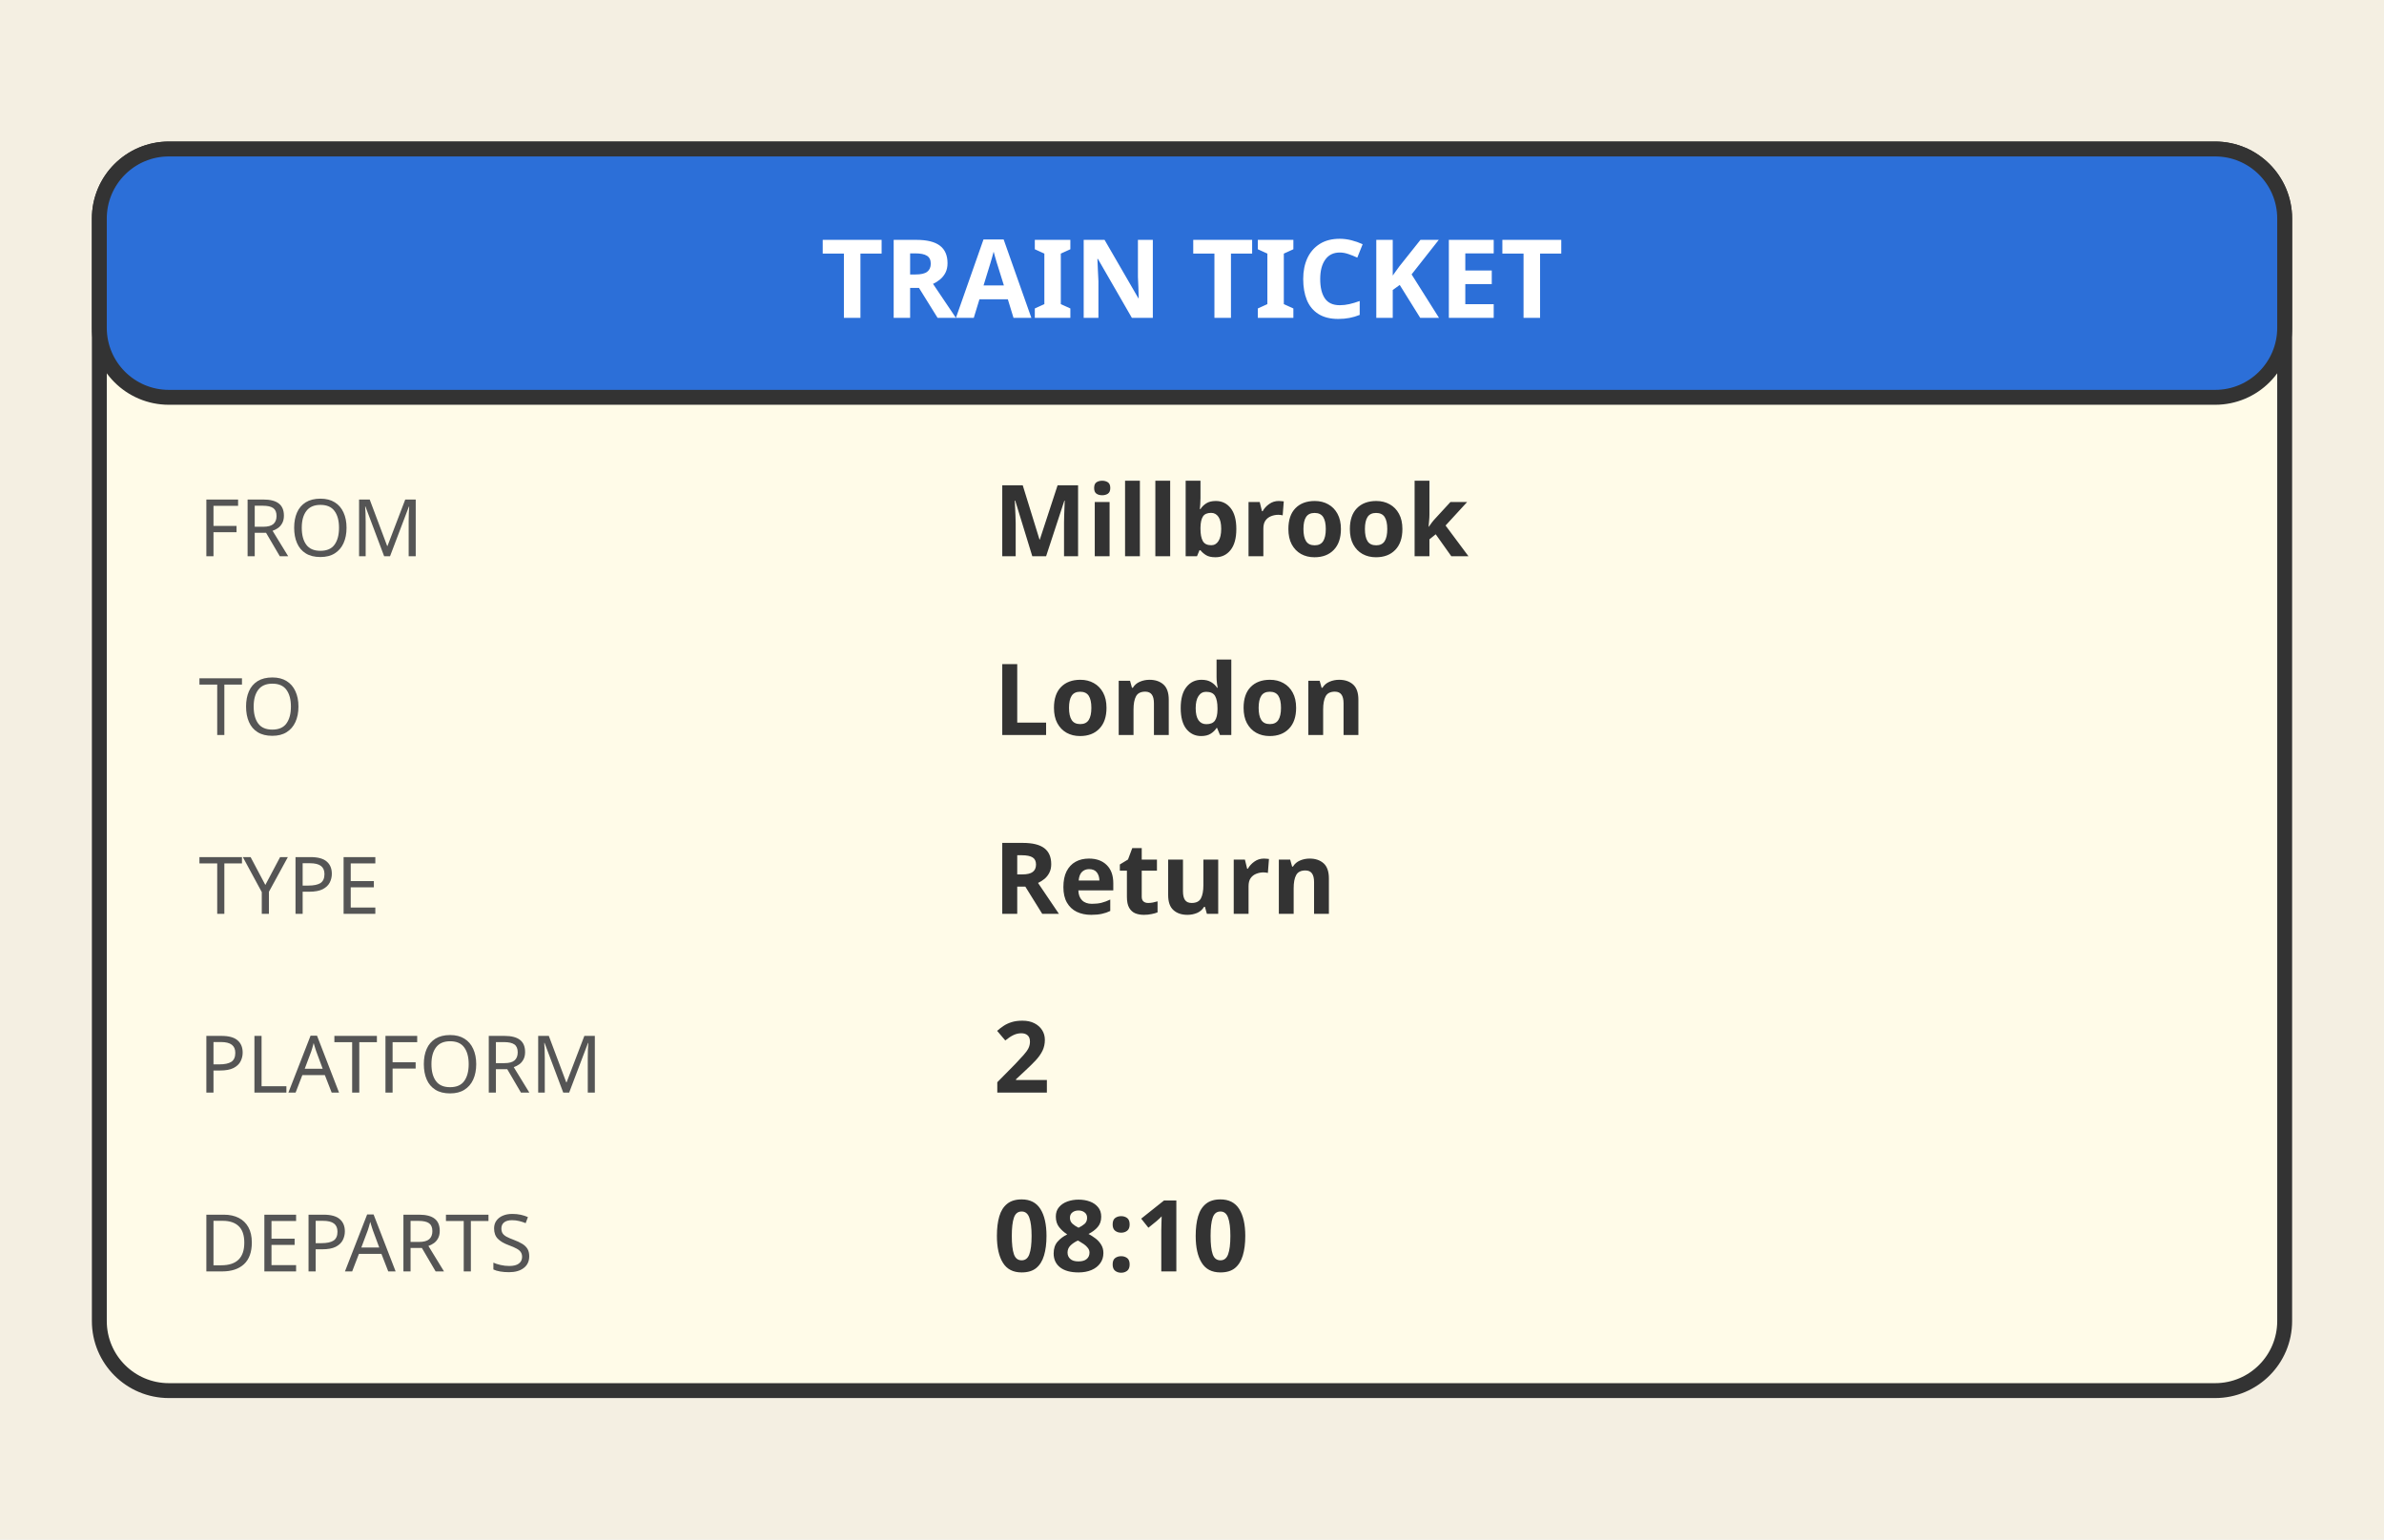
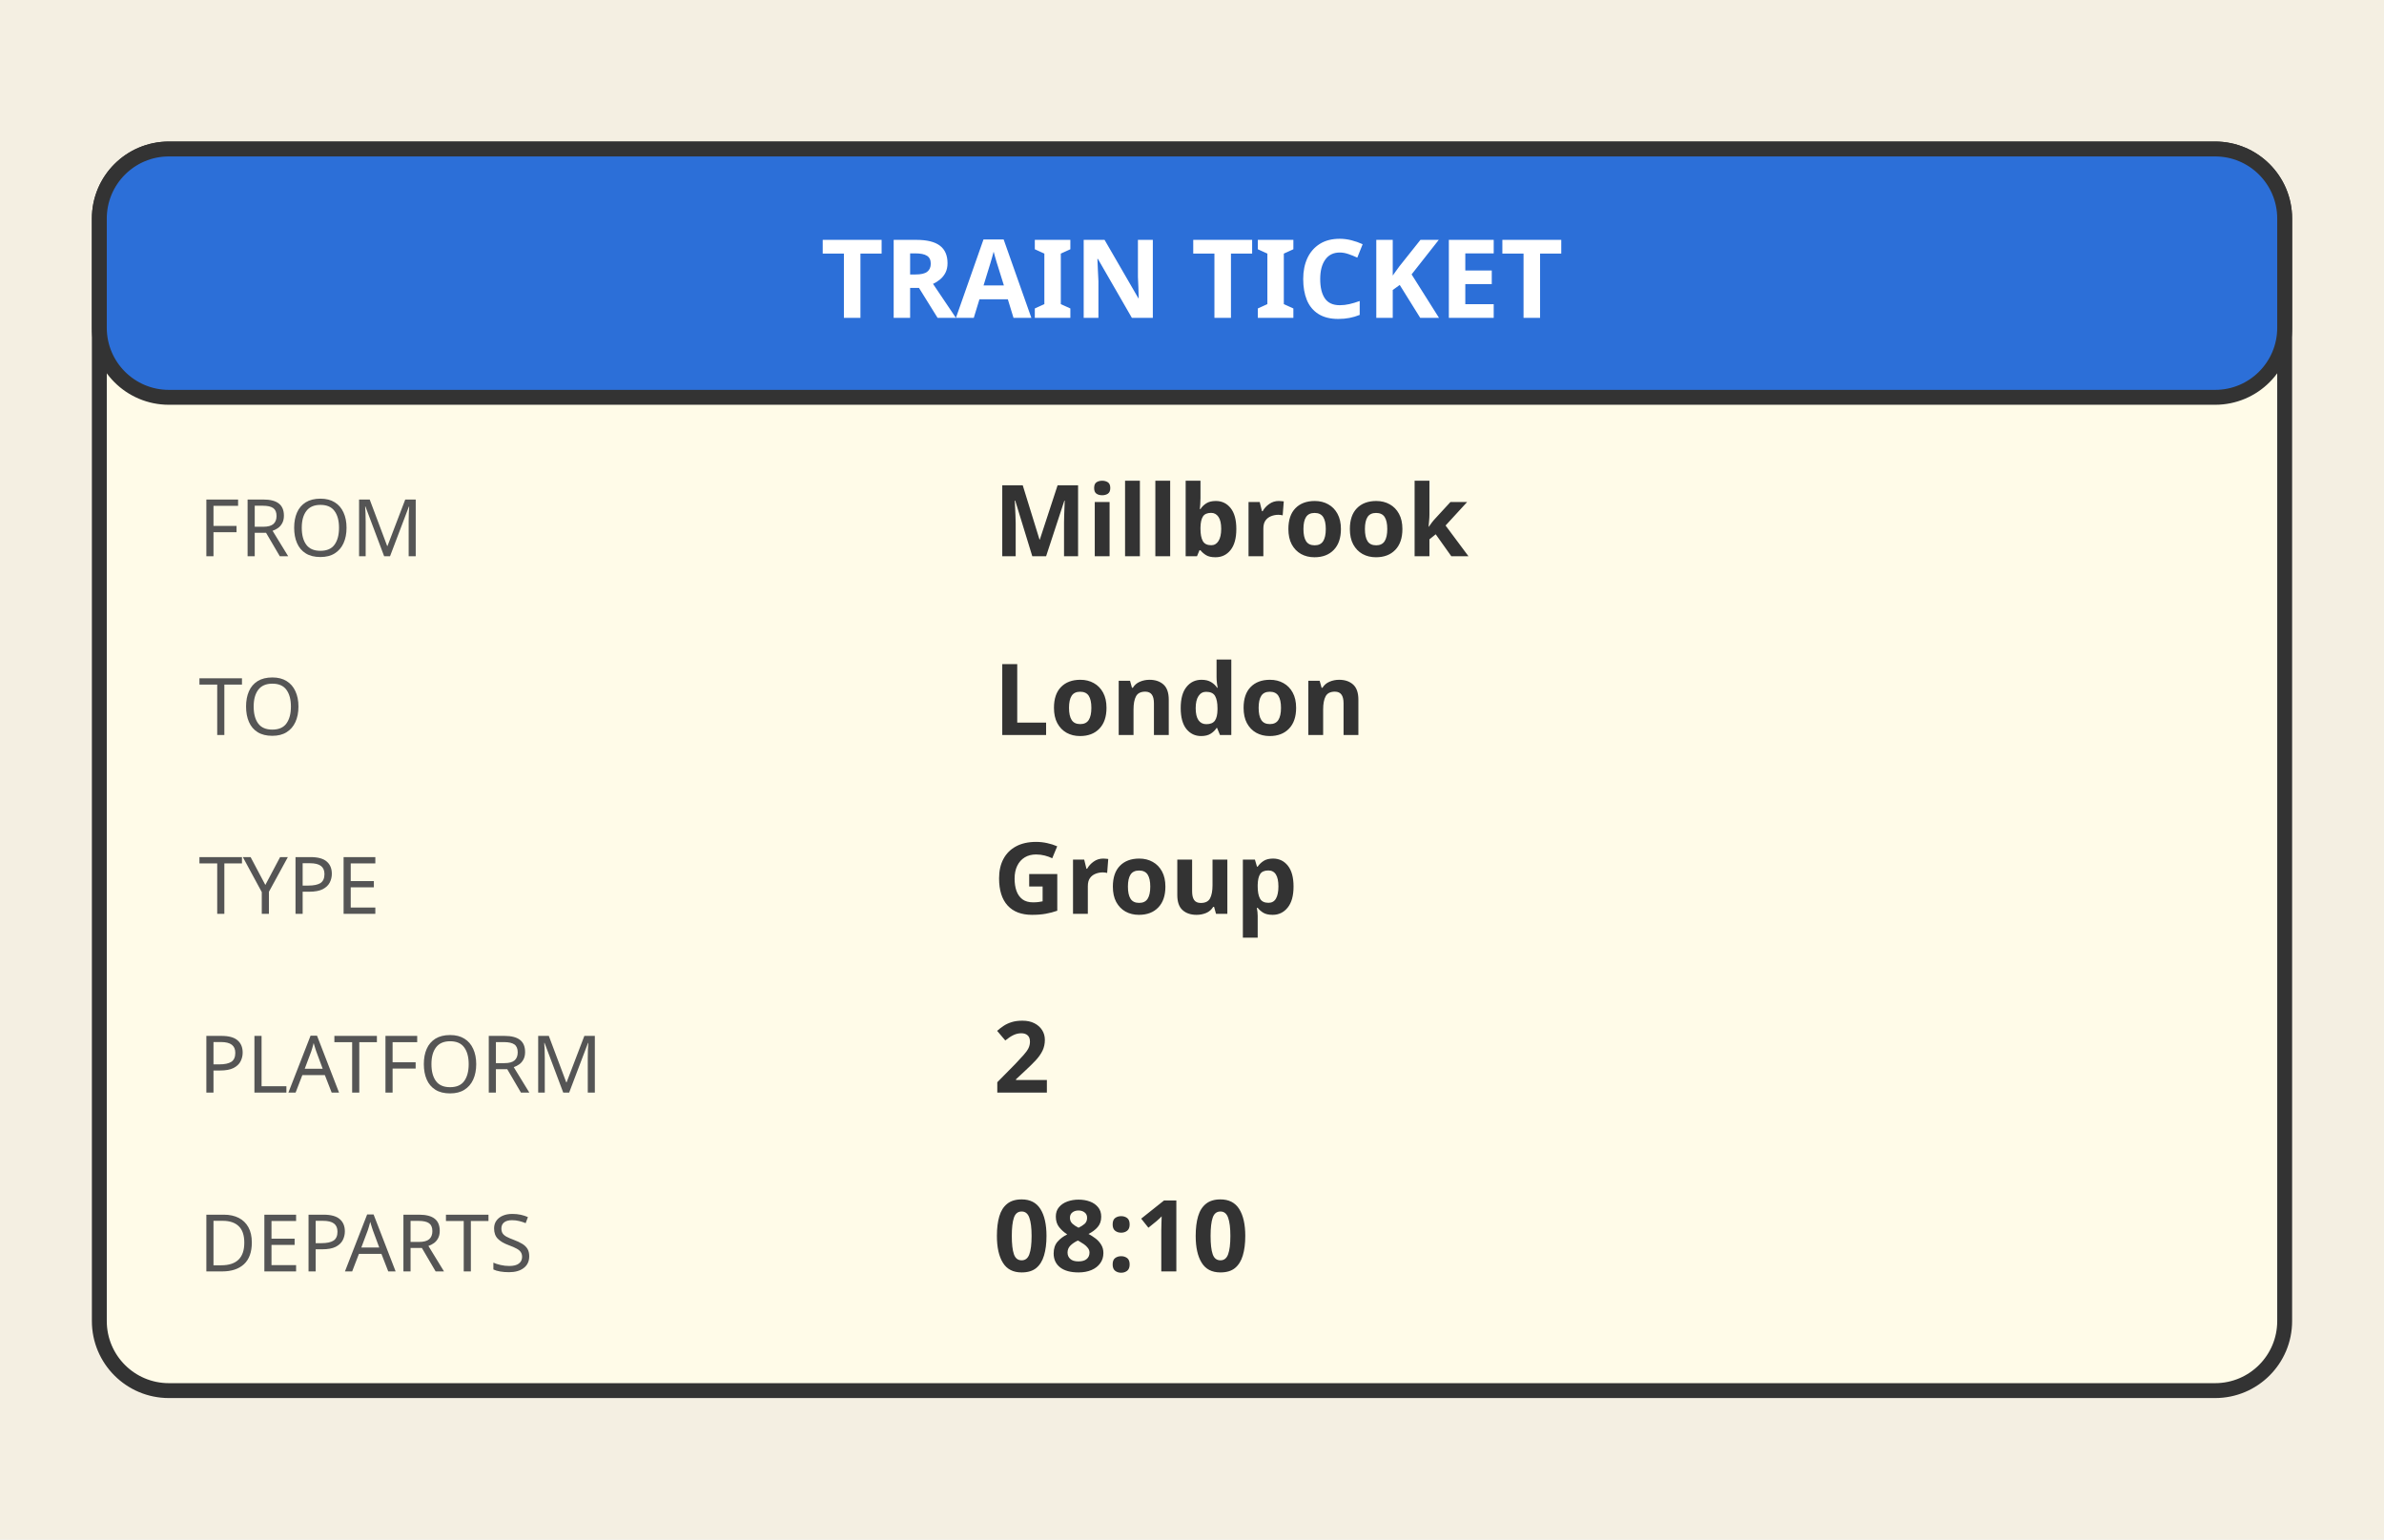
<svg xmlns="http://www.w3.org/2000/svg" viewBox="0 0 480 310" role="img">
  <defs>
    <g id="sophie" stroke="#333" stroke-width="2" stroke-linejoin="round" stroke-linecap="round">
      <path d="M14 168 C8 120 22 88 50 84 C78 88 92 120 86 168 C70 178 30 178 14 168 Z" fill="#3a9a5b" />
      <ellipse cx="50" cy="52" rx="30" ry="32" fill="#f3d2b3" />
      <path d="M18 54 Q14 14 50 12 Q86 14 82 54 Q80 34 62 28 Q40 36 22 40 Z" fill="#d9b45a" />
      <path d="M20 50 C10 70 12 96 22 108" fill="none" stroke="#d9b45a" stroke-width="8" />
      <path d="M80 50 C90 70 88 96 78 108" fill="none" stroke="#d9b45a" stroke-width="8" />
      <circle cx="40" cy="56" r="3" fill="#222" />
      <circle cx="60" cy="56" r="3" fill="#222" />
      <path d="M42 68 Q50 75 58 68" fill="none" />
    </g>
    <g id="ellie" stroke="#333" stroke-width="2" stroke-linejoin="round" stroke-linecap="round">
      <path d="M14 168 C8 120 22 88 50 84 C78 88 92 120 86 168 C70 178 30 178 14 168 Z" fill="#d33" />
      <ellipse cx="50" cy="52" rx="30" ry="32" fill="#f3d2b3" />
      <path d="M18 54 Q14 14 50 12 Q86 14 82 54 Q80 34 62 28 Q40 36 22 40 Z" fill="#b5501e" />
      <path d="M82 30 C104 34 108 70 92 90" fill="none" stroke="#b5501e" stroke-width="10" />
      <circle cx="40" cy="56" r="3" fill="#222" />
      <circle cx="60" cy="56" r="3" fill="#222" />
      <path d="M42 68 Q50 75 58 68" fill="none" />
    </g>
    <g id="peter" stroke="#333" stroke-width="2" stroke-linejoin="round" stroke-linecap="round">
      <path d="M14 168 C8 120 22 88 50 84 C78 88 92 120 86 168 C70 178 30 178 14 168 Z" fill="#e0b020" />
      <ellipse cx="50" cy="52" rx="30" ry="32" fill="#f3d2b3" />
      <path d="M18 54 Q14 14 50 12 Q86 14 82 54 Q80 34 62 28 Q40 36 22 40 Z" fill="#6b3f1e" />
      <circle cx="40" cy="56" r="3" fill="#222" />
      <circle cx="60" cy="56" r="3" fill="#222" />
      <path d="M40 66 Q50 78 60 66" fill="none" />
    </g>
    <g id="amir" stroke="#333" stroke-width="2" stroke-linejoin="round" stroke-linecap="round">
      <path d="M14 168 C8 120 22 88 50 84 C78 88 92 120 86 168 C70 178 30 178 14 168 Z" fill="#3a6fd8" />
      <ellipse cx="50" cy="54" rx="30" ry="32" fill="#c68f62" />
      <path d="M18 54 Q10 22 30 14 Q40 6 52 12 Q72 6 82 22 Q92 40 82 54 Q80 34 62 28 Q40 34 22 42 Z" fill="#222" />
      <circle cx="39" cy="57" r="8" fill="none" />
      <circle cx="61" cy="57" r="8" fill="none" />
      <path d="M47 57 L53 57" fill="none" />
      <circle cx="39" cy="57" r="2.5" fill="#222" />
      <circle cx="61" cy="57" r="2.5" fill="#222" />
      <path d="M42 70 Q50 77 58 70" fill="none" />
    </g>
    <g id="hill" stroke="#333" stroke-width="2" stroke-linejoin="round" stroke-linecap="round">
      <path d="M12 168 C6 120 20 88 50 84 C80 88 94 120 88 168 C70 178 30 178 12 168 Z" fill="#8a5a2b" />
      <ellipse cx="50" cy="52" rx="30" ry="32" fill="#f1cdb0" />
      <path d="M18 54 Q14 14 50 12 Q86 14 82 54 Q80 34 62 28 Q40 36 22 40 Z" fill="#aaa" />
      <circle cx="40" cy="56" r="3" fill="#222" />
      <circle cx="60" cy="56" r="3" fill="#222" />
      <path d="M42 68 Q50 75 58 68" fill="none" />
    </g>
    <g id="parker" stroke="#333" stroke-width="2" stroke-linejoin="round" stroke-linecap="round">
      <path d="M12 168 C6 120 20 88 50 84 C80 88 94 120 88 168 C70 178 30 178 12 168 Z" fill="#2a9d8f" />
      <ellipse cx="50" cy="52" rx="30" ry="32" fill="#f1cdb0" />
      <path d="M18 54 Q14 14 50 12 Q86 14 82 54 Q80 34 62 28 Q40 36 22 40 Z" fill="#b5501e" />
      <circle cx="50" cy="8" r="13" fill="#b5501e" />
      <circle cx="40" cy="56" r="3" fill="#222" />
      <circle cx="60" cy="56" r="3" fill="#222" />
      <path d="M42 68 Q50 75 58 68" fill="none" />
    </g>
  </defs>
  <rect width="480" height="310" fill="#f4efe2" />
  <rect x="20" y="30" width="440" height="250" rx="14" fill="#fffbe8" stroke="#333" stroke-width="3" />
  <rect x="20" y="30" width="440" height="50" rx="14" fill="#2c6fd8" stroke="#333" stroke-width="3" />
  <text x="240" y="64" text-anchor="middle" font-family="sans-serif" font-size="22" font-weight="bold" fill="#fff">TRAIN TICKET</text>
  <text x="40" y="112" text-anchor="start" font-family="sans-serif" font-size="16" font-weight="normal" fill="#555">FROM</text>
  <text x="200" y="112" text-anchor="start" font-family="sans-serif" font-size="20" font-weight="bold" fill="#333">Millbrook</text>
  <text x="40" y="148" text-anchor="start" font-family="sans-serif" font-size="16" font-weight="normal" fill="#555">TO</text>
  <text x="200" y="148" text-anchor="start" font-family="sans-serif" font-size="20" font-weight="bold" fill="#333">London</text>
  <text x="40" y="184" text-anchor="start" font-family="sans-serif" font-size="16" font-weight="normal" fill="#555">TYPE</text>
-   <text x="200" y="184" text-anchor="start" font-family="sans-serif" font-size="20" font-weight="bold" fill="#333">Return</text>
+   <text x="200" y="184" text-anchor="start" font-family="sans-serif" font-size="20" font-weight="bold" fill="#333">Group</text>
  <text x="40" y="220" text-anchor="start" font-family="sans-serif" font-size="16" font-weight="normal" fill="#555">PLATFORM</text>
  <text x="200" y="220" text-anchor="start" font-family="sans-serif" font-size="20" font-weight="bold" fill="#333">2</text>
  <text x="40" y="256" text-anchor="start" font-family="sans-serif" font-size="16" font-weight="normal" fill="#555">DEPARTS</text>
  <text x="200" y="256" text-anchor="start" font-family="sans-serif" font-size="20" font-weight="bold" fill="#333">08:10</text>
</svg>
